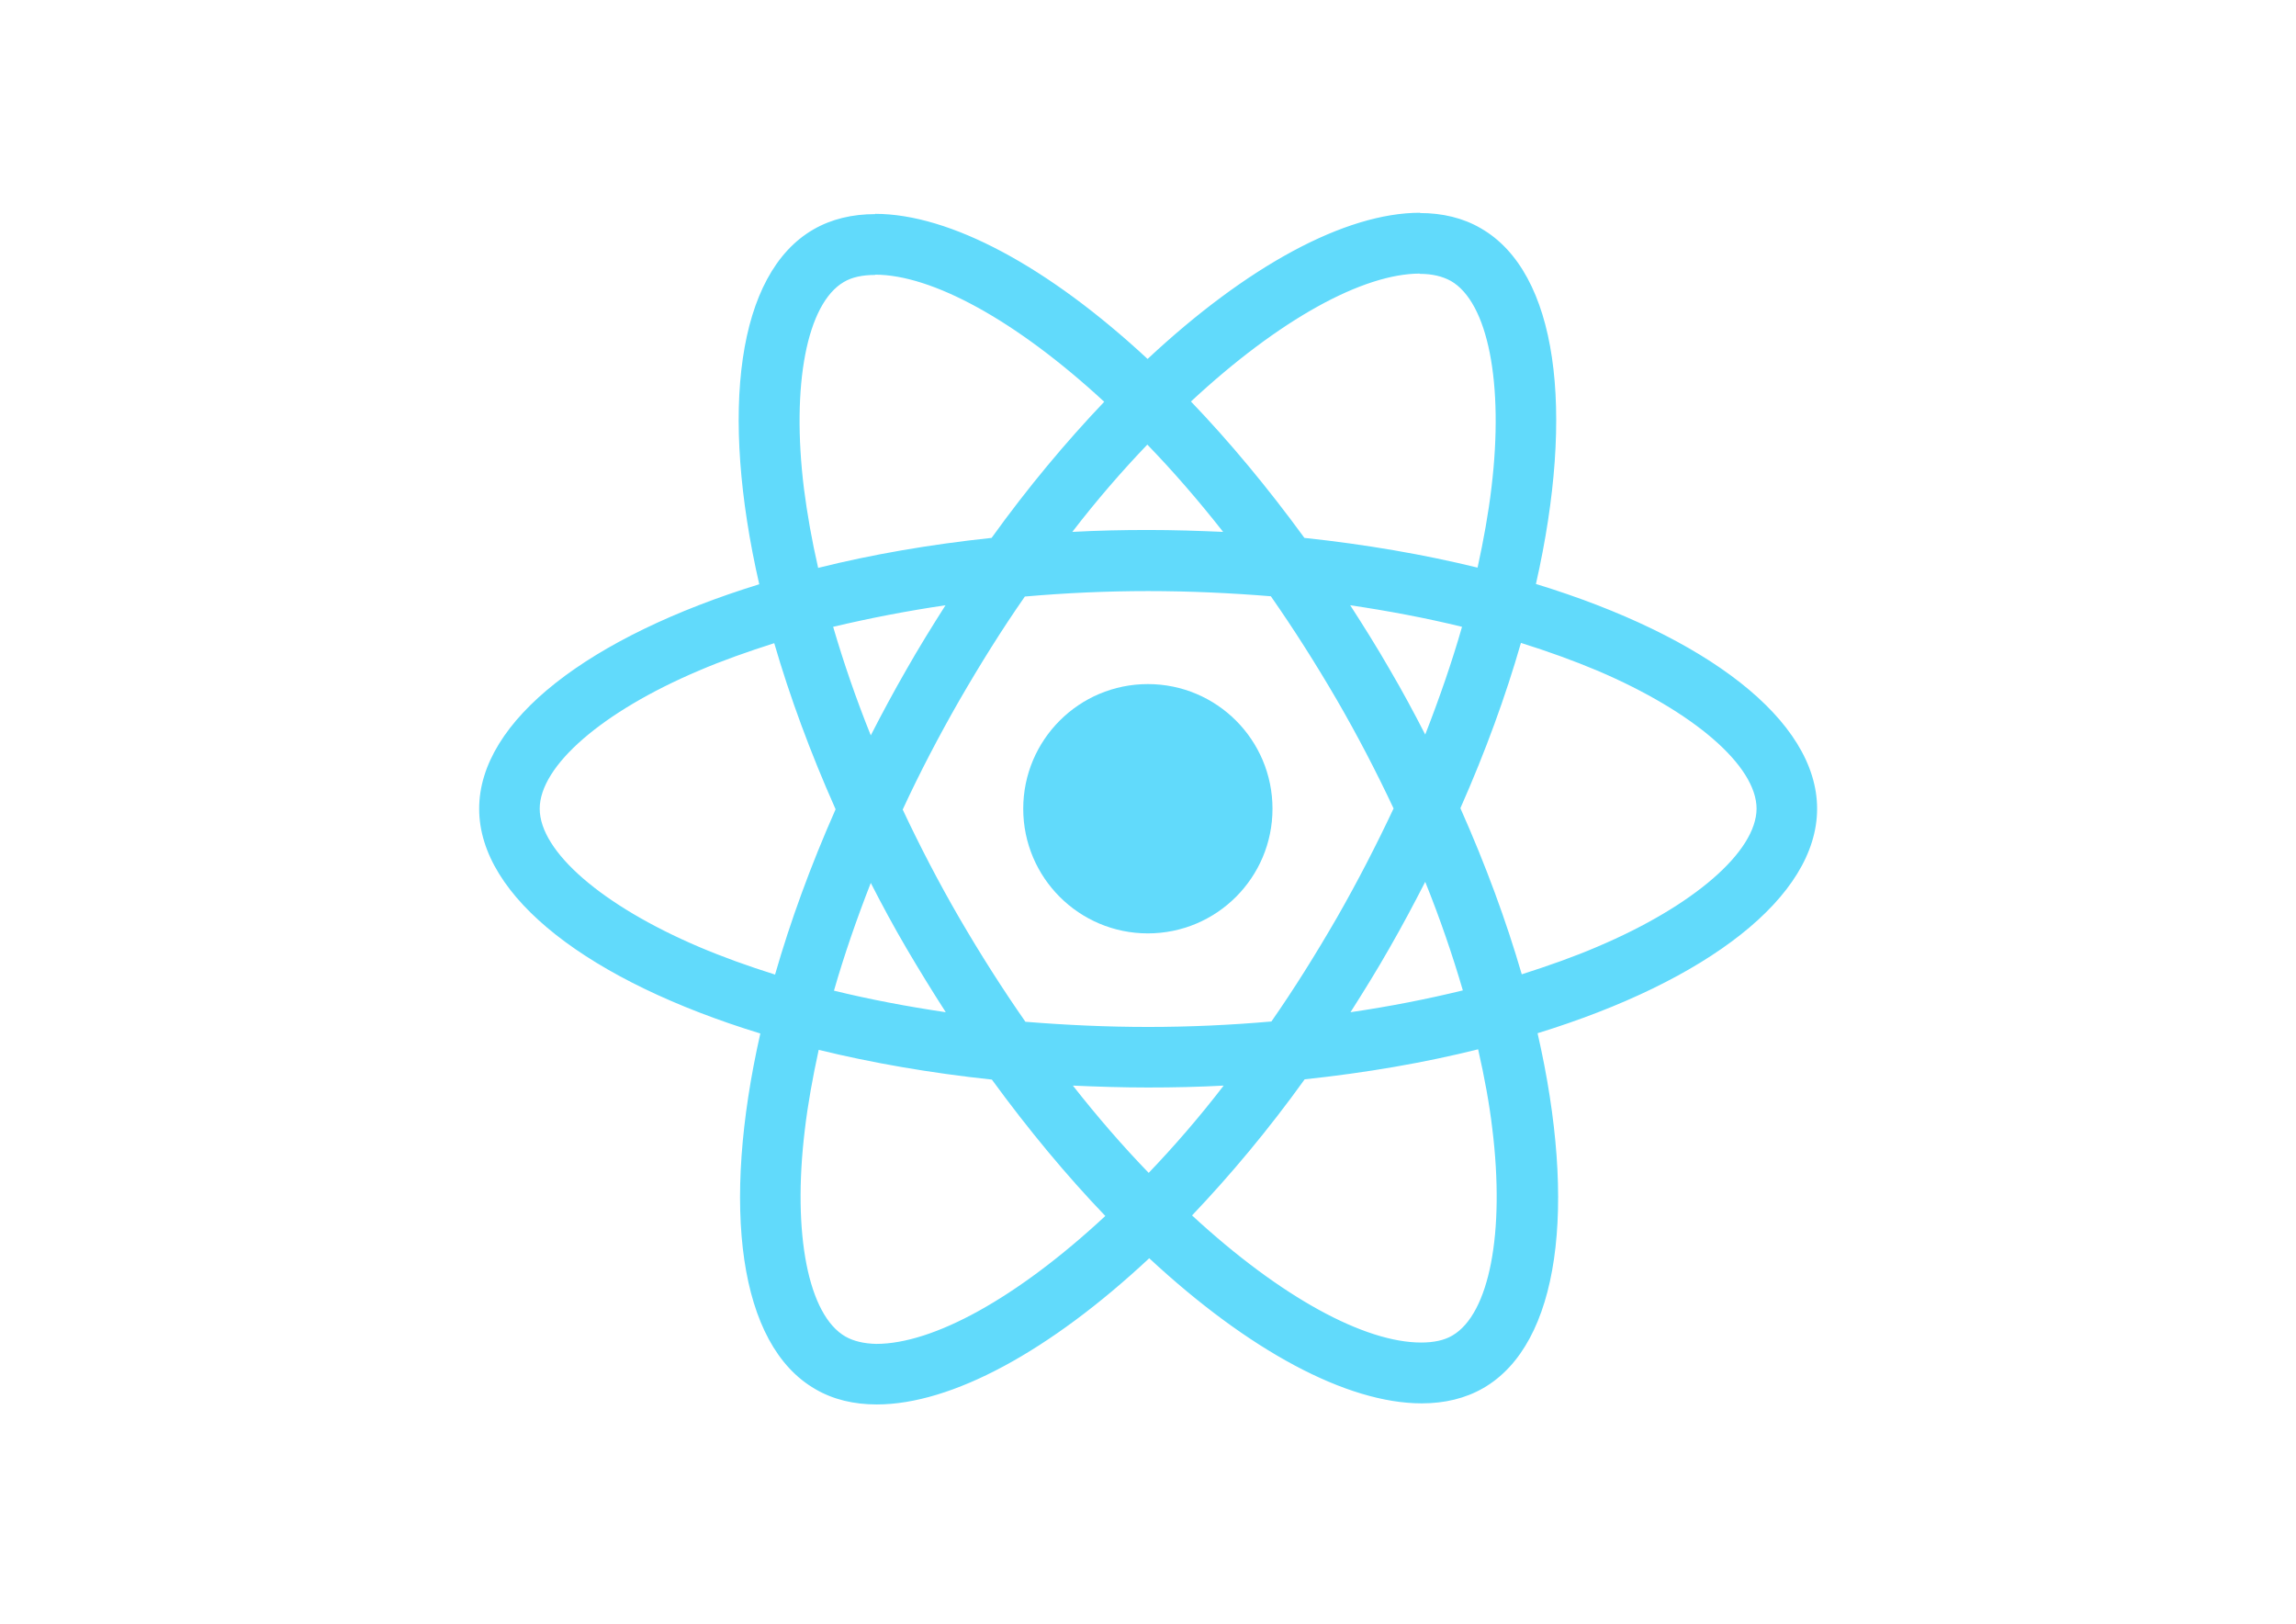
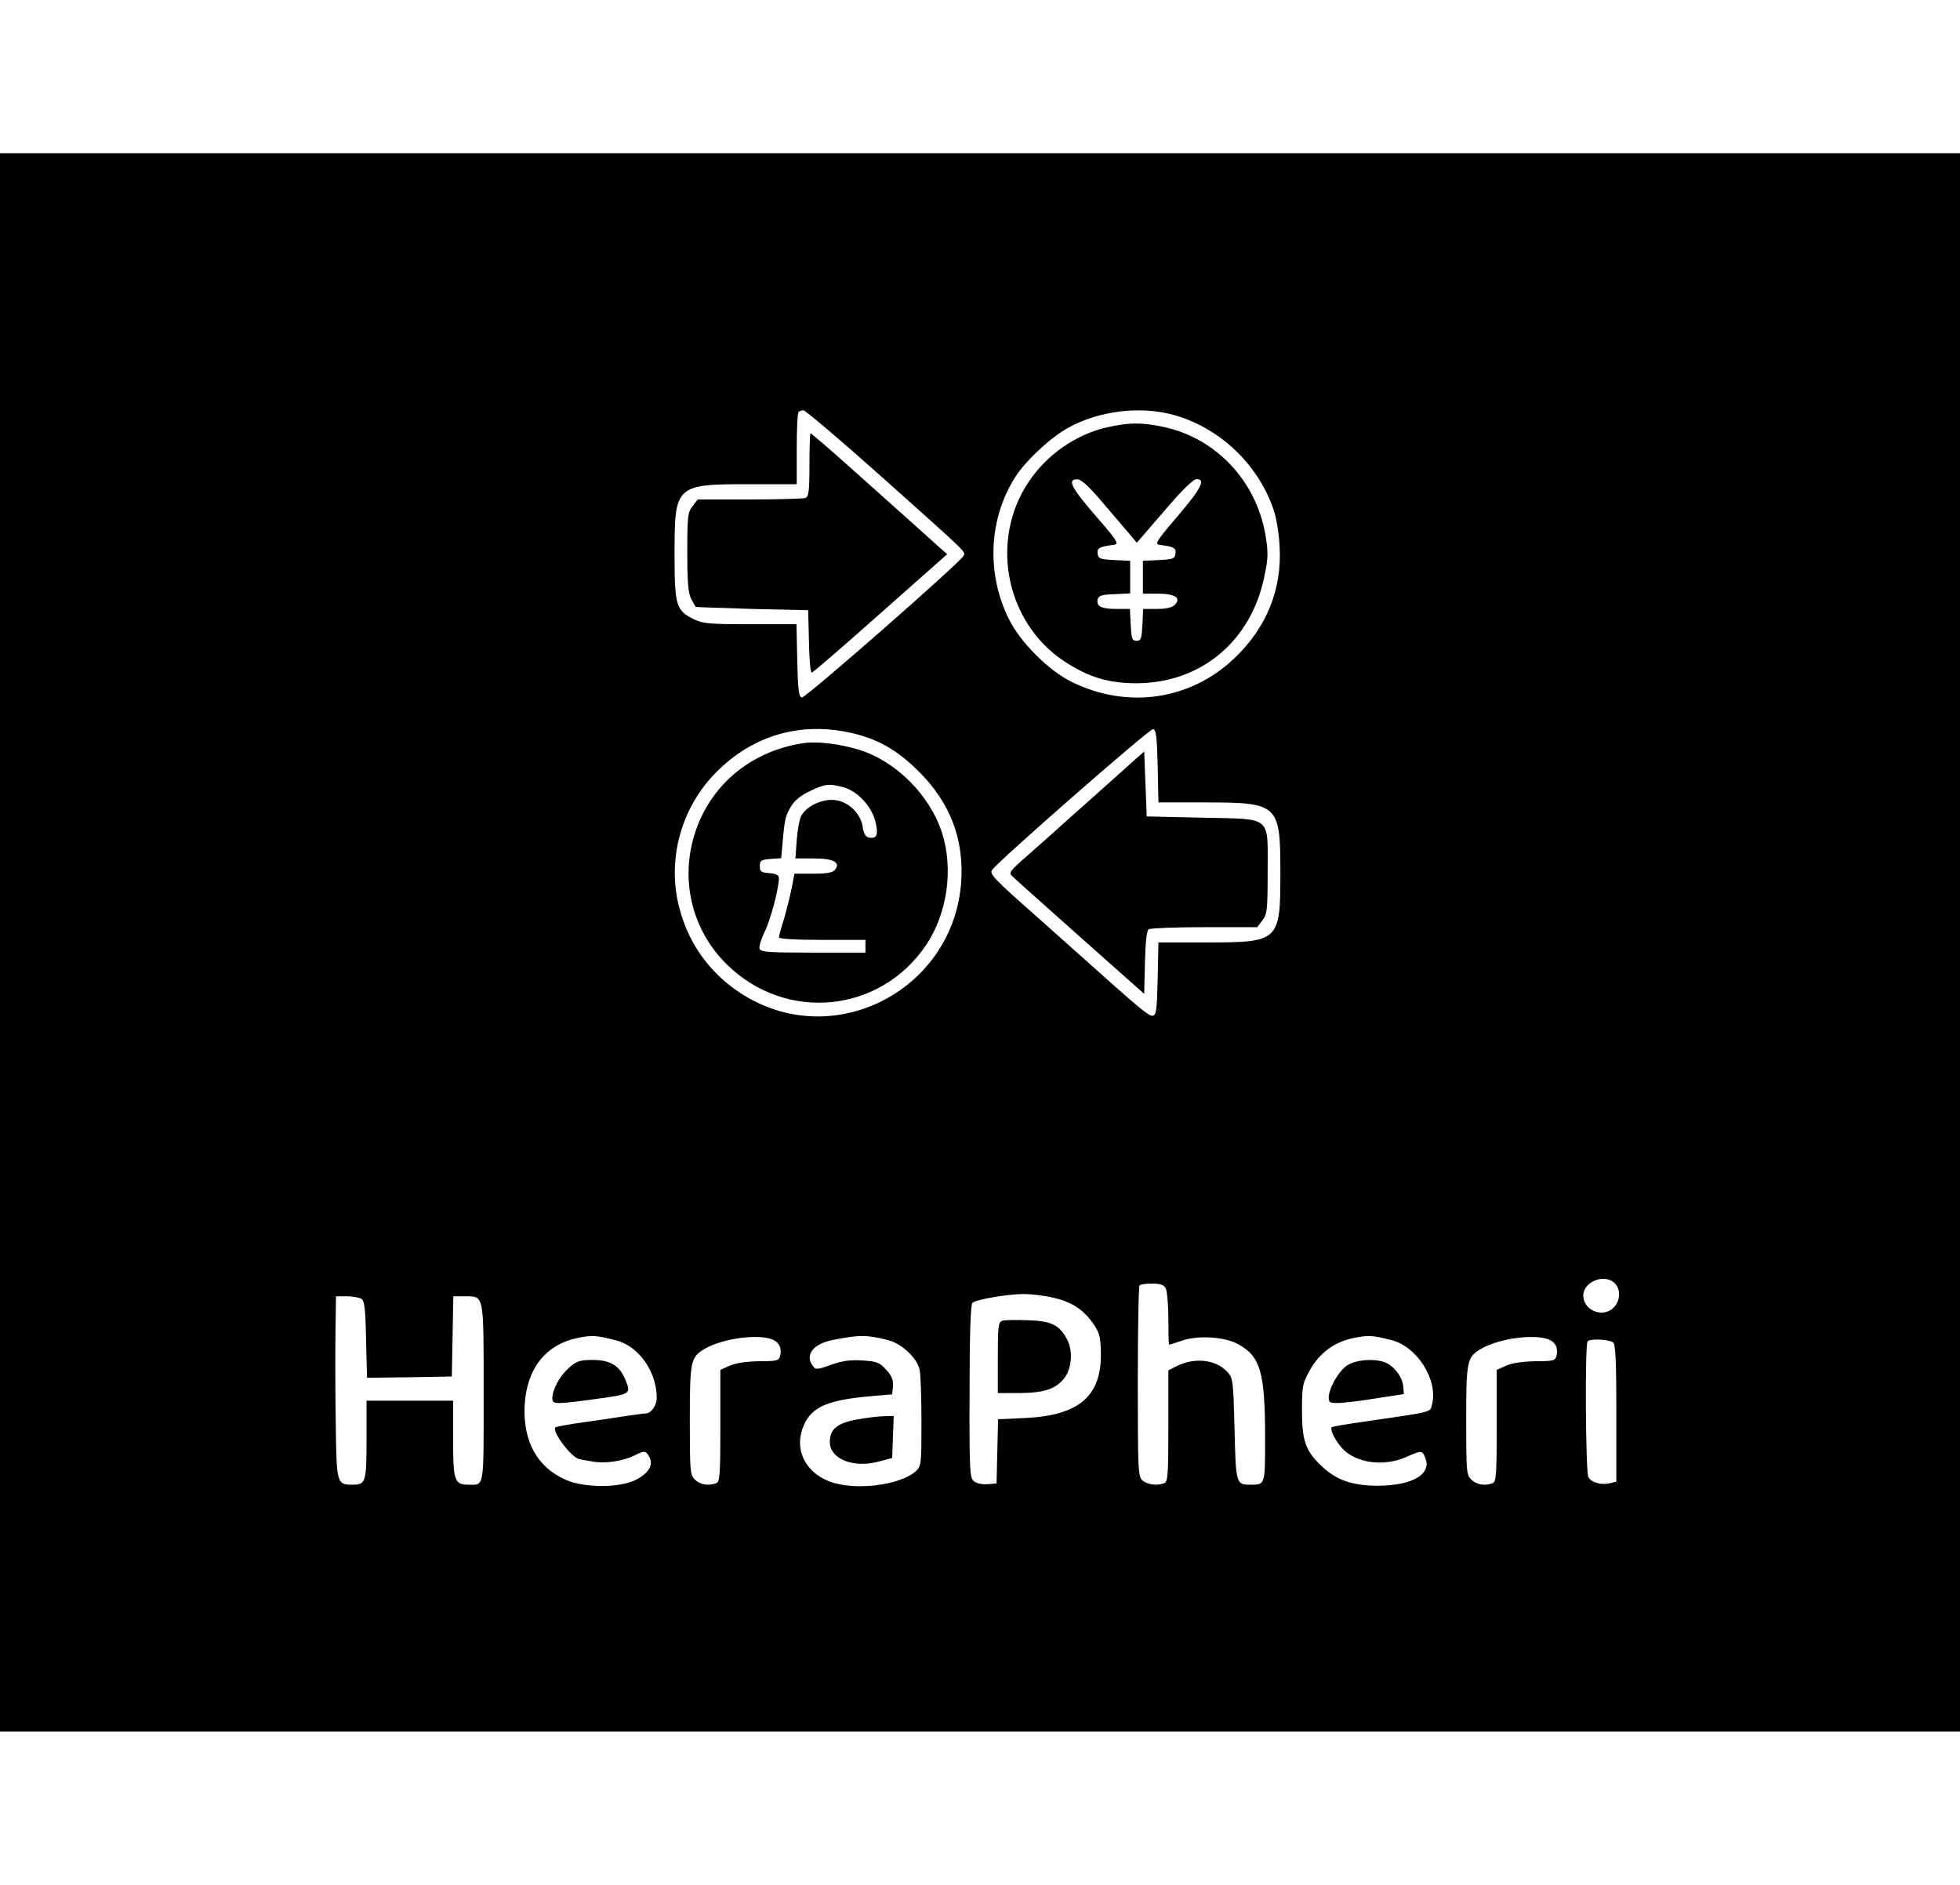
- <svg xmlns="http://www.w3.org/2000/svg" viewBox="0 0 841.9 595.3">
-   <g fill="#61DAFB">
-     <path d="M666.3 296.5c0-32.5-40.7-63.3-103.1-82.4 14.4-63.6 8-114.2-20.2-130.4-6.5-3.8-14.1-5.6-22.4-5.6v22.3c4.6 0 8.3.9 11.4 2.6 13.6 7.8 19.5 37.5 14.9 75.7-1.1 9.4-2.9 19.3-5.1 29.4-19.6-4.8-41-8.5-63.5-10.9-13.5-18.5-27.5-35.3-41.6-50 32.6-30.3 63.2-46.9 84-46.9V78c-27.5 0-63.5 19.6-99.9 53.6-36.4-33.8-72.4-53.2-99.9-53.2v22.3c20.7 0 51.4 16.5 84 46.6-14 14.7-28 31.4-41.3 49.9-22.6 2.4-44 6.1-63.6 11-2.3-10-4-19.7-5.2-29-4.7-38.2 1.1-67.9 14.6-75.8 3-1.8 6.9-2.6 11.5-2.6V78.5c-8.4 0-16 1.8-22.6 5.6-28.1 16.2-34.4 66.7-19.9 130.1-62.2 19.2-102.7 49.9-102.7 82.3 0 32.5 40.7 63.3 103.1 82.4-14.4 63.6-8 114.2 20.2 130.4 6.5 3.8 14.1 5.6 22.5 5.6 27.5 0 63.5-19.6 99.9-53.6 36.4 33.8 72.4 53.2 99.9 53.2 8.4 0 16-1.8 22.6-5.6 28.1-16.2 34.4-66.7 19.9-130.1 62-19.1 102.5-49.9 102.5-82.3zm-130.2-66.7c-3.7 12.9-8.3 26.2-13.5 39.5-4.1-8-8.4-16-13.1-24-4.6-8-9.5-15.8-14.4-23.4 14.2 2.1 27.9 4.7 41 7.9zm-45.8 106.5c-7.8 13.5-15.8 26.3-24.1 38.2-14.9 1.3-30 2-45.2 2-15.1 0-30.2-.7-45-1.9-8.3-11.9-16.4-24.6-24.2-38-7.6-13.1-14.5-26.4-20.8-39.8 6.2-13.4 13.2-26.8 20.7-39.9 7.8-13.5 15.8-26.3 24.1-38.2 14.9-1.3 30-2 45.2-2 15.1 0 30.2.7 45 1.9 8.3 11.9 16.4 24.6 24.2 38 7.6 13.1 14.5 26.4 20.8 39.8-6.3 13.4-13.2 26.8-20.7 39.9zm32.3-13c5.4 13.4 10 26.8 13.8 39.8-13.1 3.2-26.9 5.9-41.2 8 4.9-7.7 9.8-15.6 14.4-23.7 4.6-8 8.9-16.1 13-24.1zM421.2 430c-9.3-9.6-18.6-20.3-27.8-32 9 .4 18.2.7 27.5.7 9.4 0 18.7-.2 27.8-.7-9 11.7-18.3 22.4-27.5 32zm-74.4-58.9c-14.2-2.1-27.9-4.7-41-7.9 3.7-12.9 8.3-26.2 13.5-39.5 4.1 8 8.4 16 13.1 24 4.7 8 9.5 15.8 14.4 23.4zM420.7 163c9.3 9.6 18.6 20.3 27.8 32-9-.4-18.2-.7-27.5-.7-9.4 0-18.7.2-27.8.7 9-11.7 18.3-22.4 27.5-32zm-74 58.9c-4.9 7.7-9.8 15.6-14.4 23.7-4.6 8-8.9 16-13 24-5.4-13.4-10-26.8-13.8-39.8 13.1-3.1 26.9-5.8 41.2-7.9zm-90.5 125.2c-35.4-15.1-58.3-34.9-58.3-50.6 0-15.7 22.9-35.6 58.3-50.6 8.6-3.7 18-7 27.7-10.1 5.7 19.6 13.2 40 22.5 60.9-9.2 20.8-16.6 41.1-22.2 60.6-9.9-3.1-19.3-6.5-28-10.2zM310 490c-13.6-7.8-19.5-37.5-14.9-75.7 1.1-9.4 2.9-19.3 5.1-29.4 19.6 4.8 41 8.5 63.5 10.9 13.5 18.5 27.5 35.3 41.6 50-32.6 30.3-63.2 46.9-84 46.9-4.5-.1-8.3-1-11.3-2.7zm237.2-76.2c4.7 38.2-1.1 67.9-14.6 75.8-3 1.8-6.9 2.6-11.5 2.6-20.7 0-51.4-16.5-84-46.6 14-14.7 28-31.4 41.3-49.9 22.6-2.4 44-6.1 63.6-11 2.3 10.1 4.1 19.8 5.2 29.1zm38.5-66.7c-8.6 3.7-18 7-27.7 10.1-5.7-19.6-13.2-40-22.5-60.9 9.2-20.8 16.6-41.1 22.2-60.6 9.9 3.1 19.3 6.5 28.1 10.2 35.4 15.1 58.3 34.9 58.3 50.6-.1 15.7-23 35.6-58.4 50.6zM320.8 78.4z" />
-     <circle cx="420.9" cy="296.5" r="45.7" />
-     <path d="M520.5 78.1z" />
+ <svg xmlns="http://www.w3.org/2000/svg" version="1.0" width="520pt" height="500pt" viewBox="0 0 770 620" preserveAspectRatio="xMidYMid meet">
+   <g transform="translate(0,620) scale(0.1,-0.1)" fill="#000000" stroke="none">
+     <path d="M0 3100 l0 -3100 3850 0 3850 0 0 3100 0 3100 -3850 0 -3850 0 0 -3100z m3458 1834 c358 -320 336 -298 326 -317 -19 -31 -619 -557 -634 -555 -12 3 -15 27 -18 146 l-3 142 -181 0 c-161 0 -186 2 -223 20 -69 34 -75 53 -75 257 0 270 4 273 295 273 l185 0 0 138 c0 76 3 142 7 145 3 4 12 7 20 7 7 0 143 -115 301 -256z m1153 238 c180 -50 331 -193 392 -371 11 -31 22 -96 24 -146 10 -169 -52 -320 -179 -440 -172 -163 -417 -199 -635 -93 -92 44 -206 158 -251 251 -88 180 -77 393 27 556 42 65 142 158 210 194 121 66 282 85 412 49z m-1276 -1247 c109 -23 188 -67 275 -154 123 -122 178 -267 166 -435 -30 -412 -477 -656 -834 -455 -137 77 -234 202 -273 354 -48 181 2 379 129 517 143 155 333 216 537 173z m1213 -133 l3 -142 179 0 c293 0 300 -6 300 -276 0 -271 -4 -274 -294 -274 l-185 0 -3 -142 c-3 -124 -5 -143 -20 -146 -14 -3 -60 36 -273 227 -22 20 -101 90 -175 156 -178 157 -192 173 -183 189 18 30 619 556 633 554 12 -3 15 -28 18 -146z m1794 -2029 c28 -25 24 -77 -9 -103 -44 -34 -113 -2 -113 53 0 54 81 87 122 50z m-1762 -22 c5 -11 10 -65 10 -120 0 -56 1 -101 3 -101 2 0 25 7 51 16 64 22 169 15 222 -15 86 -48 104 -111 104 -366 0 -188 1 -185 -58 -185 -56 0 -57 3 -62 219 -5 193 -6 200 -29 225 -46 49 -131 57 -202 20 l-29 -15 0 -218 c0 -190 -2 -220 -16 -225 -29 -11 -67 -6 -86 11 -17 15 -18 40 -18 388 0 204 3 375 7 378 3 4 26 7 49 7 33 0 46 -5 54 -19z m-440 -37 c73 -17 119 -48 158 -106 23 -35 26 -51 27 -117 0 -165 -88 -239 -297 -249 l-107 -5 -3 -126 -3 -126 -35 -3 c-19 -2 -43 3 -53 11 -17 12 -19 34 -18 352 0 216 4 342 11 349 13 13 131 34 200 35 30 0 84 -6 120 -15z m-2720 -4 c12 -7 16 -40 18 -160 l4 -150 166 2 167 3 3 158 3 157 44 0 c78 0 75 14 75 -380 0 -382 4 -360 -60 -360 -55 0 -60 16 -60 181 l0 149 -170 0 -170 0 0 -153 c0 -167 -3 -177 -55 -177 -62 0 -63 3 -66 245 -2 121 -2 282 -1 358 l2 137 43 0 c23 0 49 -5 57 -10z m1000 -163 c89 -22 160 -123 160 -226 0 -30 -22 -61 -43 -61 -7 0 -41 -5 -77 -10 -36 -6 -112 -17 -169 -25 -57 -8 -106 -17 -109 -20 -16 -15 67 -124 96 -125 4 -1 26 -5 50 -9 47 -9 119 1 165 24 39 20 44 19 58 -6 17 -32 -3 -64 -53 -90 -63 -32 -202 -32 -275 0 -112 49 -168 150 -162 290 7 145 81 240 206 267 59 12 75 11 153 -9z m1069 1 c54 -14 115 -71 124 -118 4 -18 7 -110 7 -205 0 -165 -1 -172 -22 -192 -63 -56 -242 -78 -340 -40 -98 38 -140 130 -100 221 33 73 94 99 267 114 l80 7 3 32 c2 23 -4 40 -26 64 -26 29 -36 33 -93 37 -48 3 -79 -1 -124 -17 -56 -20 -61 -20 -72 -4 -32 43 2 87 81 102 102 20 131 20 215 -1z m1977 0 c101 -25 184 -156 160 -252 -8 -33 11 -28 -285 -71 -57 -8 -106 -17 -109 -19 -8 -9 11 -48 39 -81 53 -60 164 -76 254 -36 60 27 63 26 75 -5 24 -63 -51 -107 -185 -108 -103 0 -165 22 -223 77 -63 60 -77 99 -77 217 0 99 2 108 31 160 38 68 95 110 171 126 59 12 75 11 149 -8z m-2433 3 c28 -11 39 -34 32 -64 -5 -20 -12 -22 -83 -22 -49 -1 -91 -7 -114 -17 l-38 -17 0 -219 c0 -191 -2 -221 -16 -226 -30 -12 -64 -6 -84 14 -19 19 -20 33 -20 233 0 234 3 248 59 281 69 40 205 59 264 37z m3050 0 c28 -11 39 -34 32 -64 -5 -20 -12 -22 -83 -22 -49 -1 -91 -7 -114 -17 l-38 -17 0 -219 c0 -191 -2 -221 -16 -226 -30 -12 -64 -6 -84 14 -19 19 -20 33 -20 233 0 234 3 248 59 281 69 40 205 59 264 37z m255 -13 c9 -9 12 -85 12 -279 l0 -267 -25 -6 c-34 -9 -74 3 -85 24 -11 21 -14 523 -3 533 11 12 88 8 101 -5z" />
+     <path d="M3180 4976 c0 -104 -3 -125 -16 -130 -9 -3 -107 -6 -219 -6 l-204 0 -20 -26 c-19 -24 -21 -40 -21 -181 0 -118 4 -161 15 -183 9 -17 17 -31 18 -32 1 -1 101 -4 222 -8 l220 -5 3 -122 c1 -68 6 -123 11 -123 5 0 126 105 270 233 l262 232 -34 30 c-33 30 -63 57 -345 309 -84 75 -155 136 -158 136 -2 0 -4 -56 -4 -124z" />
+     <path d="M4352 5124 c-123 -27 -239 -107 -311 -215 -154 -230 -90 -552 139 -704 95 -63 175 -87 285 -87 253 1 450 165 502 419 15 70 16 92 5 160 -35 214 -194 384 -401 428 -86 18 -134 18 -219 -1z m-17 -300 c44 -52 92 -107 106 -124 l25 -30 108 125 c68 80 114 125 127 125 37 0 18 -37 -75 -146 -80 -94 -91 -109 -72 -112 58 -7 67 -13 64 -35 -3 -20 -10 -22 -65 -25 l-63 -3 0 -64 0 -65 59 0 c67 0 93 -17 66 -44 -11 -11 -34 -16 -70 -16 l-54 0 -3 -62 c-3 -55 -5 -63 -23 -63 -18 0 -20 8 -23 63 l-3 62 -52 0 c-60 0 -80 10 -75 36 3 16 14 20 66 22 l62 3 0 64 0 64 -62 3 c-56 3 -63 5 -66 25 -3 22 7 28 65 35 20 3 12 16 -72 113 -97 112 -114 145 -72 144 15 0 46 -28 102 -95z" />
+     <path d="M3165 3884 c-203 -27 -366 -155 -431 -343 -65 -187 -19 -389 121 -527 232 -229 604 -192 784 77 83 124 107 298 62 439 -48 149 -182 283 -327 327 -72 22 -158 33 -209 27z m150 -175 c54 -15 109 -74 124 -134 13 -52 6 -69 -25 -63 -13 2 -21 15 -25 43 -9 57 -64 105 -121 105 -48 0 -100 -27 -120 -62 -7 -13 -15 -56 -18 -96 l-5 -72 71 0 c79 0 108 -16 84 -45 -9 -11 -33 -15 -86 -15 l-73 0 -11 -57 c-6 -32 -20 -86 -30 -121 -11 -34 -20 -67 -20 -72 0 -6 66 -10 170 -10 l170 0 0 -25 0 -25 -205 0 c-171 0 -207 2 -211 15 -3 8 6 38 20 67 24 48 55 168 56 210 0 12 -10 18 -37 20 -33 3 -38 6 -38 28 0 22 5 25 42 28 l42 3 6 67 c8 89 11 101 35 140 13 21 40 42 73 57 59 28 75 30 132 14z" />
+     <path d="M4470 3828 c-14 -13 -86 -77 -160 -143 -74 -66 -146 -130 -160 -143 -14 -13 -62 -55 -107 -95 -78 -68 -82 -73 -65 -88 9 -9 130 -117 267 -239 l250 -222 3 123 c2 83 7 126 15 131 7 4 105 8 219 8 l207 0 20 26 c19 25 21 40 21 189 0 226 21 209 -257 215 l-218 5 -5 128 -5 127 -25 -22z" />
+     <path d="M3938 1614 c-16 -5 -18 -21 -18 -145 l0 -139 88 0 c97 1 142 17 175 61 28 38 32 106 10 148 -31 59 -62 74 -155 77 -46 2 -91 1 -100 -2z" />
+     <path d="M2235 1429 c-36 -32 -65 -85 -65 -120 0 -24 12 -24 173 -2 137 19 137 19 113 77 -22 54 -60 76 -127 76 -51 0 -63 -4 -94 -31z" />
+     <path d="M3366 1226 c-77 -14 -106 -38 -106 -88 0 -67 92 -104 193 -77 l52 14 3 83 3 82 -38 -1 c-21 0 -69 -6 -107 -13z" />
+     <path d="M5293 1439 c-33 -21 -73 -90 -73 -127 0 -19 5 -22 38 -21 20 0 87 8 147 18 l110 17 -2 29 c-3 35 -31 75 -64 92 -38 20 -119 16 -156 -8z" />
  </g>
</svg>
